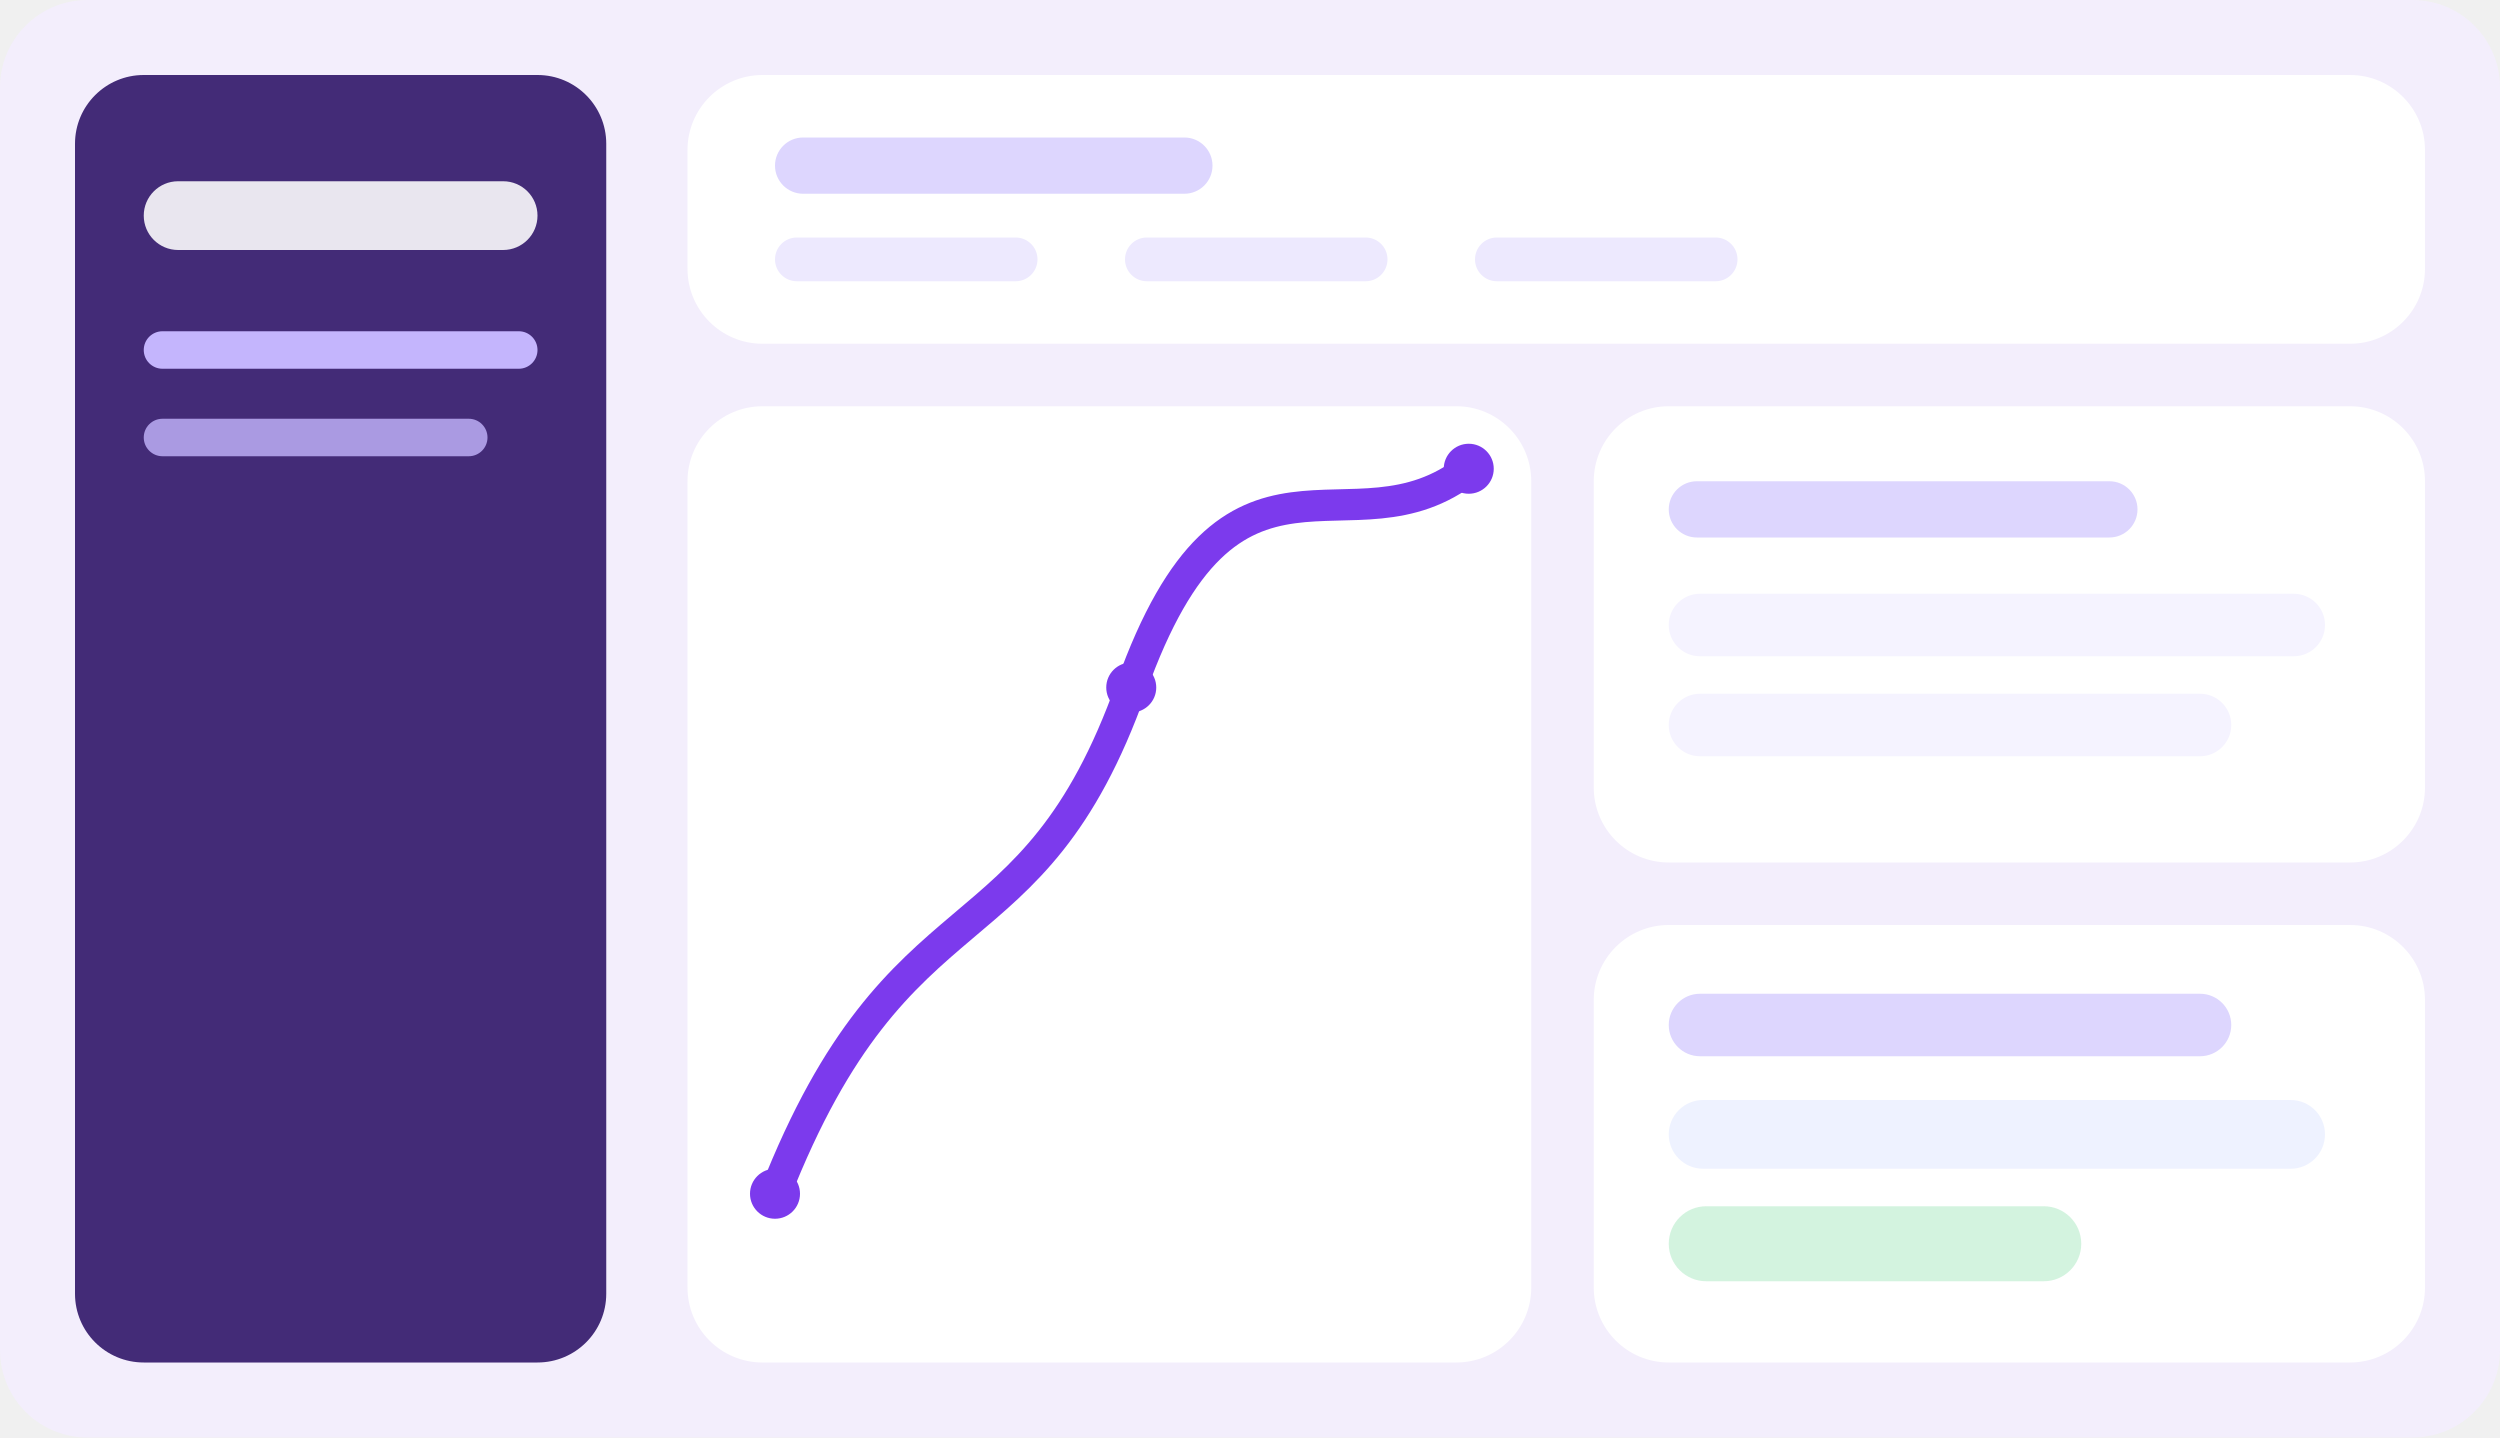
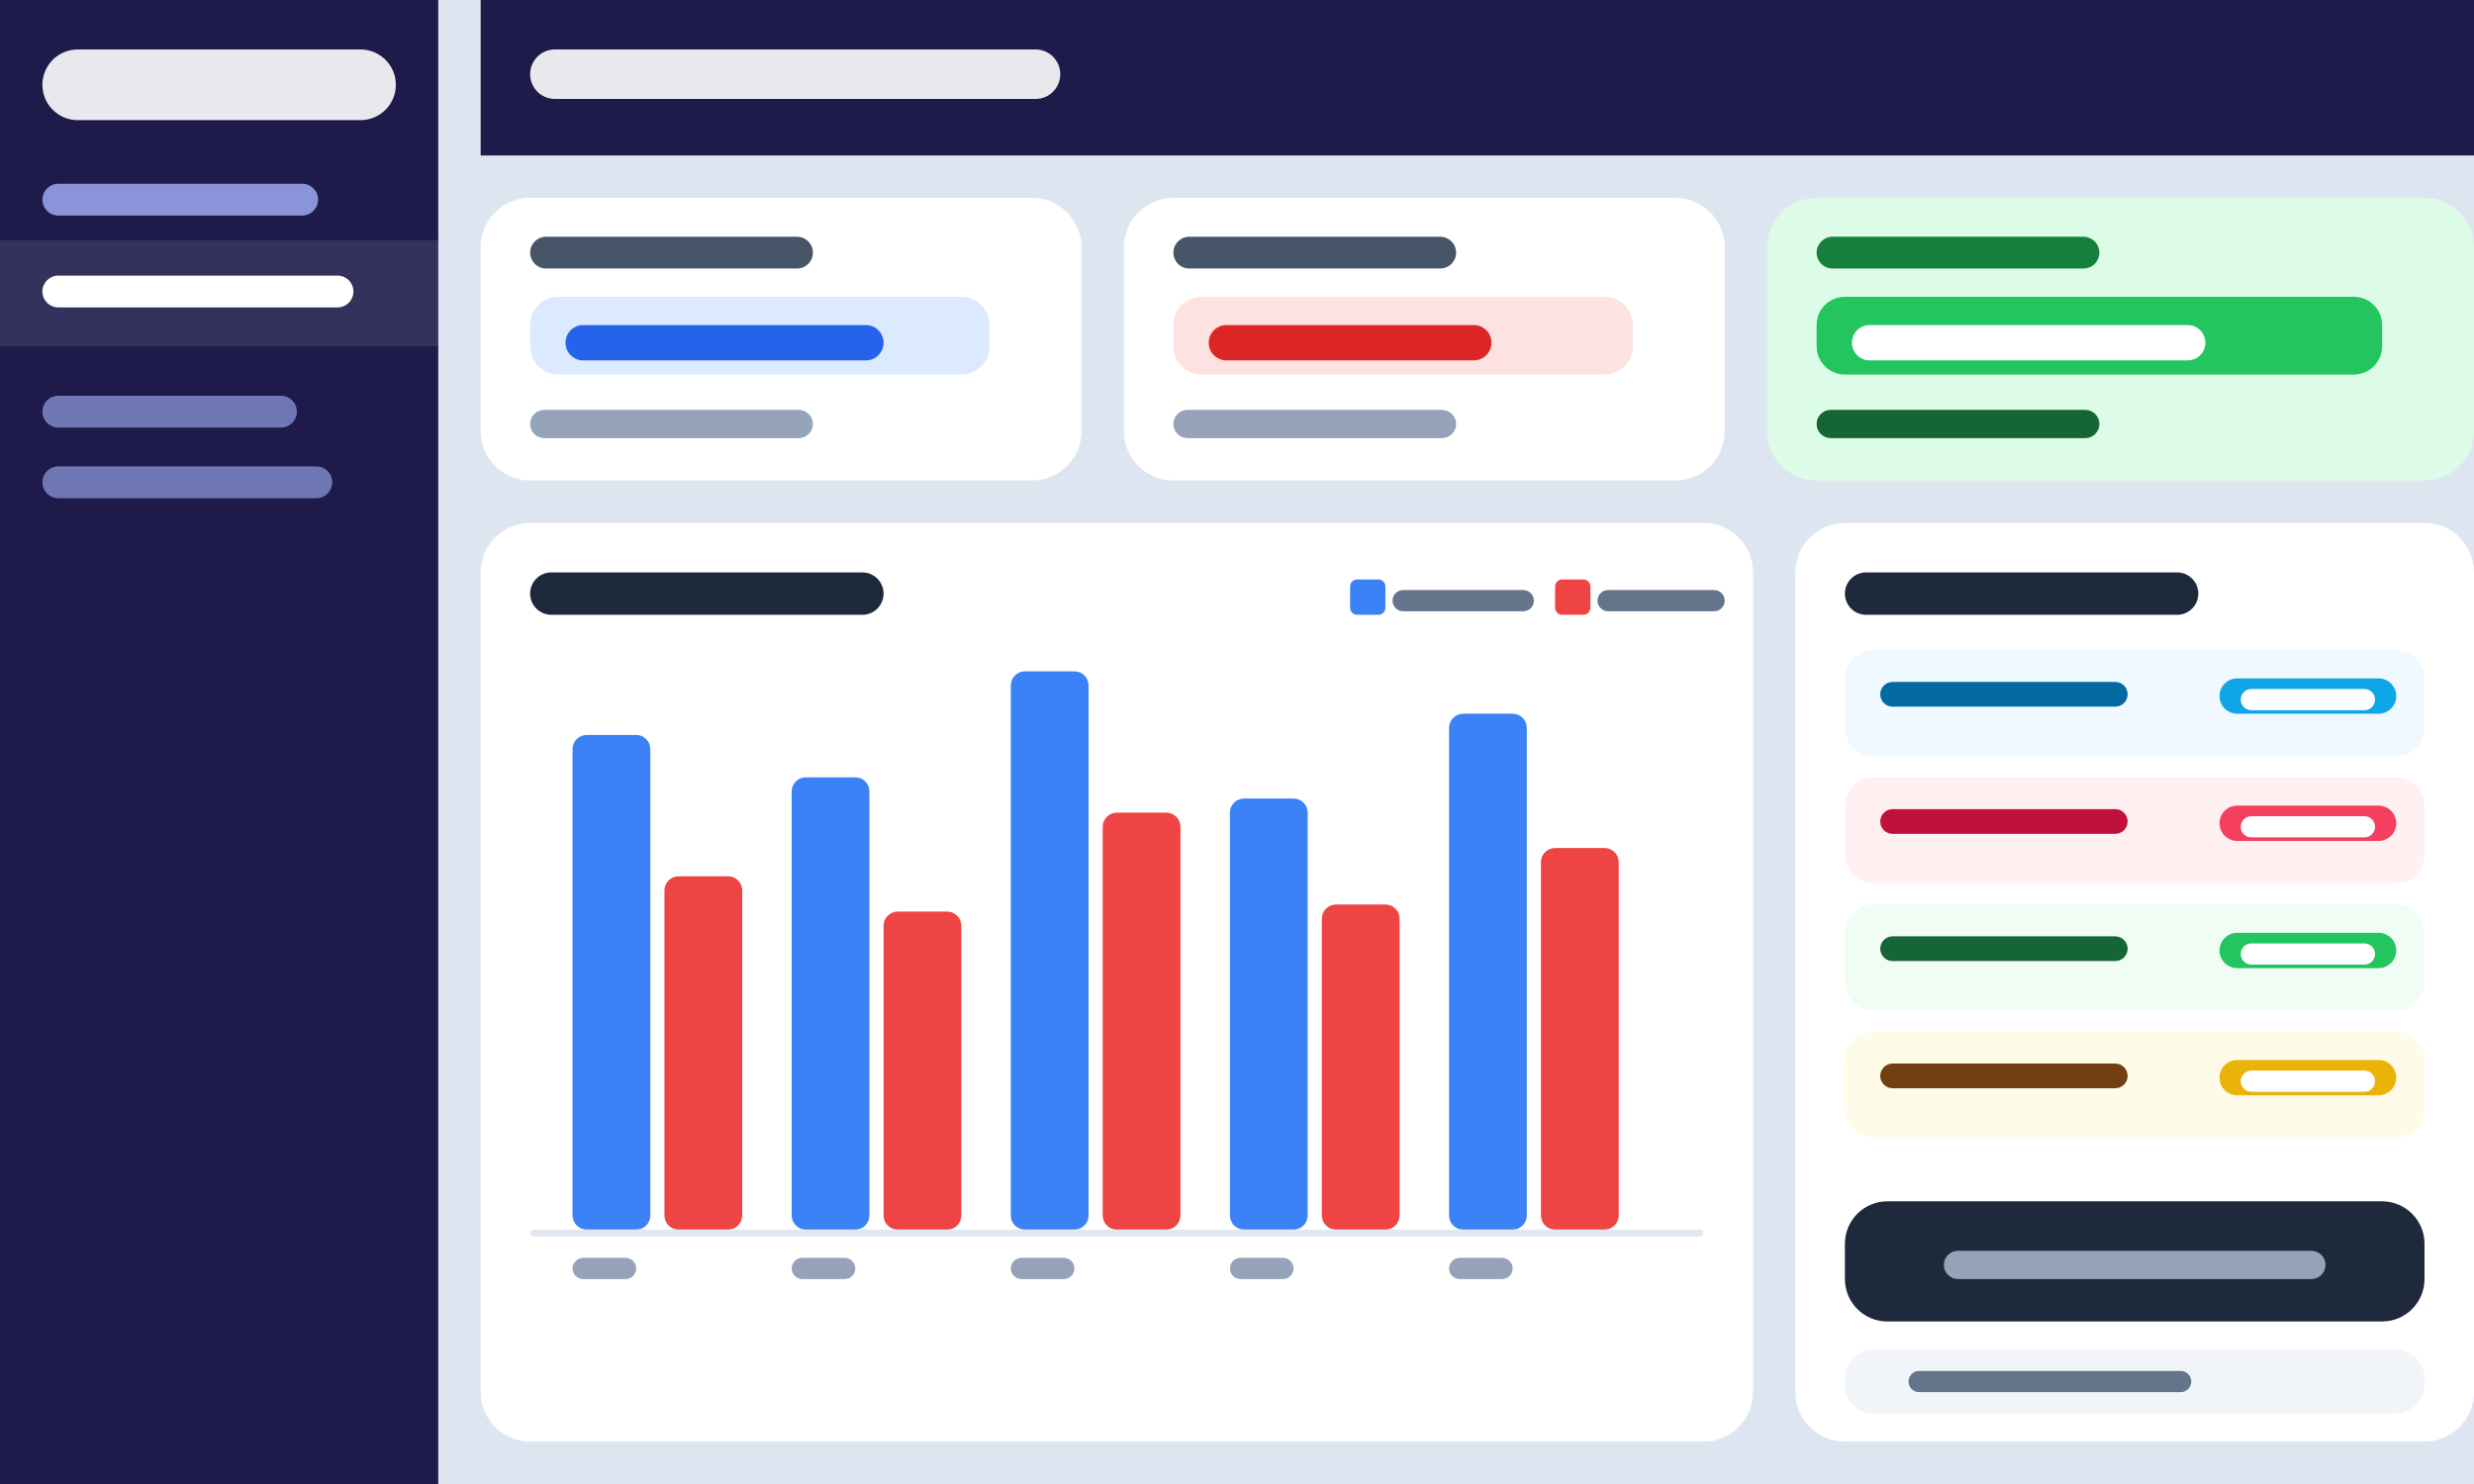
- <svg xmlns="http://www.w3.org/2000/svg" viewBox="0 0 800 460">
-   <rect width="800" height="460" rx="28" fill="#f3eefc" />
-   <rect x="24" y="24" width="170" height="412" rx="22" fill="#432b77" />
-   <rect x="220" y="24" width="556" height="86" rx="24" fill="#ffffff" />
-   <rect x="220" y="130" width="270" height="306" rx="24" fill="#ffffff" />
-   <rect x="510" y="130" width="266" height="146" rx="24" fill="#ffffff" />
-   <rect x="510" y="296" width="266" height="140" rx="24" fill="#ffffff" />
-   <rect x="46" y="58" width="126" height="22" rx="11" fill="#ffffff" opacity="0.88" />
-   <rect x="46" y="106" width="126" height="12" rx="6" fill="#c4b5fd" />
-   <rect x="46" y="134" width="110" height="12" rx="6" fill="#c4b5fd" opacity="0.8" />
-   <rect x="248" y="44" width="140" height="18" rx="9" fill="#ddd6fe" />
-   <rect x="248" y="76" width="84" height="14" rx="7" fill="#ede9fe" />
-   <rect x="360" y="76" width="84" height="14" rx="7" fill="#ede9fe" />
-   <rect x="472" y="76" width="84" height="14" rx="7" fill="#ede9fe" />
-   <path d="M248 382 C288 280, 330 310, 362 220 S432 180, 470 150" fill="none" stroke="#7c3aed" stroke-width="10" stroke-linecap="round" />
-   <circle cx="248" cy="382" r="8" fill="#7c3aed" />
-   <circle cx="362" cy="220" r="8" fill="#7c3aed" />
-   <circle cx="470" cy="150" r="8" fill="#7c3aed" />
-   <rect x="534" y="154" width="150" height="18" rx="9" fill="#ddd6fe" />
-   <rect x="534" y="190" width="210" height="20" rx="10" fill="#f5f3ff" />
-   <rect x="534" y="222" width="180" height="20" rx="10" fill="#f5f3ff" />
-   <rect x="534" y="318" width="180" height="20" rx="10" fill="#ddd6fe" />
-   <rect x="534" y="352" width="210" height="22" rx="11" fill="#eef2ff" />
-   <rect x="534" y="386" width="132" height="24" rx="12" fill="#22c55e" opacity="0.2" />
+ <svg xmlns="http://www.w3.org/2000/svg" viewBox="0 0 700 420">
+   <rect width="700" height="420" fill="#dde6f0" />
+   <rect x="0" y="0" width="124" height="420" fill="#1e1b4b" />
+   <rect x="12" y="14" width="100" height="20" rx="10" fill="#ffffff" opacity="0.9" />
+   <rect x="12" y="52" width="78" height="9" rx="4.5" fill="#a5b4fc" opacity="0.8" />
+   <rect x="0" y="68" width="124" height="30" fill="rgba(255,255,255,0.1)" />
+   <rect x="12" y="78" width="88" height="9" rx="4.5" fill="#ffffff" />
+   <rect x="12" y="112" width="72" height="9" rx="4.5" fill="#a5b4fc" opacity="0.6" />
+   <rect x="12" y="132" width="82" height="9" rx="4.5" fill="#a5b4fc" opacity="0.6" />
+   <rect x="136" y="0" width="564" height="44" fill="#1e1b4b" />
+   <rect x="150" y="14" width="150" height="14" rx="7" fill="#ffffff" opacity="0.9" />
+   <rect x="136" y="56" width="170" height="80" rx="14" fill="#ffffff" />
+   <rect x="150" y="67" width="80" height="9" rx="4.5" fill="#475569" />
+   <rect x="150" y="84" width="130" height="22" rx="8" fill="#dbeafe" />
+   <rect x="160" y="92" width="90" height="10" rx="5" fill="#2563eb" />
+   <rect x="150" y="116" width="80" height="8" rx="4" fill="#94a3b8" />
+   <rect x="318" y="56" width="170" height="80" rx="14" fill="#ffffff" />
+   <rect x="332" y="67" width="80" height="9" rx="4.5" fill="#475569" />
+   <rect x="332" y="84" width="130" height="22" rx="8" fill="#fee2e2" />
+   <rect x="342" y="92" width="80" height="10" rx="5" fill="#dc2626" />
+   <rect x="332" y="116" width="80" height="8" rx="4" fill="#94a3b8" />
+   <rect x="500" y="56" width="200" height="80" rx="14" fill="#dcfce7" />
+   <rect x="514" y="67" width="80" height="9" rx="4.5" fill="#15803d" />
+   <rect x="514" y="84" width="160" height="22" rx="8" fill="#22c55e" />
+   <rect x="524" y="92" width="100" height="10" rx="5" fill="#ffffff" />
+   <rect x="514" y="116" width="80" height="8" rx="4" fill="#166534" />
+   <rect x="136" y="148" width="360" height="260" rx="14" fill="#ffffff" />
+   <rect x="150" y="162" width="100" height="12" rx="6" fill="#1e293b" />
+   <rect x="382" y="164" width="10" height="10" rx="2" fill="#3b82f6" />
+   <rect x="394" y="167" width="40" height="6" rx="3" fill="#64748b" />
+   <rect x="440" y="164" width="10" height="10" rx="2" fill="#ef4444" />
+   <rect x="452" y="167" width="36" height="6" rx="3" fill="#64748b" />
+   <rect x="162" y="208" width="22" height="140" rx="4" fill="#3b82f6" />
+   <rect x="188" y="248" width="22" height="100" rx="4" fill="#ef4444" />
+   <rect x="224" y="220" width="22" height="128" rx="4" fill="#3b82f6" />
+   <rect x="250" y="258" width="22" height="90" rx="4" fill="#ef4444" />
+   <rect x="286" y="190" width="22" height="158" rx="4" fill="#3b82f6" />
+   <rect x="312" y="230" width="22" height="118" rx="4" fill="#ef4444" />
+   <rect x="348" y="226" width="22" height="122" rx="4" fill="#3b82f6" />
+   <rect x="374" y="256" width="22" height="92" rx="4" fill="#ef4444" />
+   <rect x="410" y="202" width="22" height="146" rx="4" fill="#3b82f6" />
+   <rect x="436" y="240" width="22" height="108" rx="4" fill="#ef4444" />
+   <rect x="150" y="348" width="332" height="2" rx="1" fill="#e2e8f0" />
+   <rect x="162" y="356" width="18" height="6" rx="3" fill="#94a3b8" />
+   <rect x="224" y="356" width="18" height="6" rx="3" fill="#94a3b8" />
+   <rect x="286" y="356" width="18" height="6" rx="3" fill="#94a3b8" />
+   <rect x="348" y="356" width="18" height="6" rx="3" fill="#94a3b8" />
+   <rect x="410" y="356" width="18" height="6" rx="3" fill="#94a3b8" />
+   <rect x="508" y="148" width="192" height="260" rx="14" fill="#ffffff" />
+   <rect x="522" y="162" width="100" height="12" rx="6" fill="#1e293b" />
+   <rect x="522" y="184" width="164" height="30" rx="8" fill="#f0f9ff" />
+   <rect x="532" y="193" width="70" height="7" rx="3.5" fill="#0369a1" />
+   <rect x="628" y="192" width="50" height="10" rx="5" fill="#0ea5e9" />
+   <rect x="634" y="195" width="38" height="6" rx="3" fill="#fff" />
+   <rect x="522" y="220" width="164" height="30" rx="8" fill="#fff1f2" />
+   <rect x="532" y="229" width="70" height="7" rx="3.5" fill="#be123c" />
+   <rect x="628" y="228" width="50" height="10" rx="5" fill="#f43f5e" />
+   <rect x="634" y="231" width="38" height="6" rx="3" fill="#fff" />
+   <rect x="522" y="256" width="164" height="30" rx="8" fill="#f0fdf4" />
+   <rect x="532" y="265" width="70" height="7" rx="3.5" fill="#166534" />
+   <rect x="628" y="264" width="50" height="10" rx="5" fill="#22c55e" />
+   <rect x="634" y="267" width="38" height="6" rx="3" fill="#fff" />
+   <rect x="522" y="292" width="164" height="30" rx="8" fill="#fefce8" />
+   <rect x="532" y="301" width="70" height="7" rx="3.5" fill="#713f12" />
+   <rect x="628" y="300" width="50" height="10" rx="5" fill="#eab308" />
+   <rect x="634" y="303" width="38" height="6" rx="3" fill="#fff" />
+   <rect x="522" y="340" width="164" height="34" rx="12" fill="#1e293b" />
+   <rect x="550" y="354" width="108" height="8" rx="4" fill="#94a3b8" />
+   <rect x="522" y="382" width="164" height="18" rx="8" fill="#f1f5f9" />
+   <rect x="540" y="388" width="80" height="6" rx="3" fill="#64748b" />
</svg>
